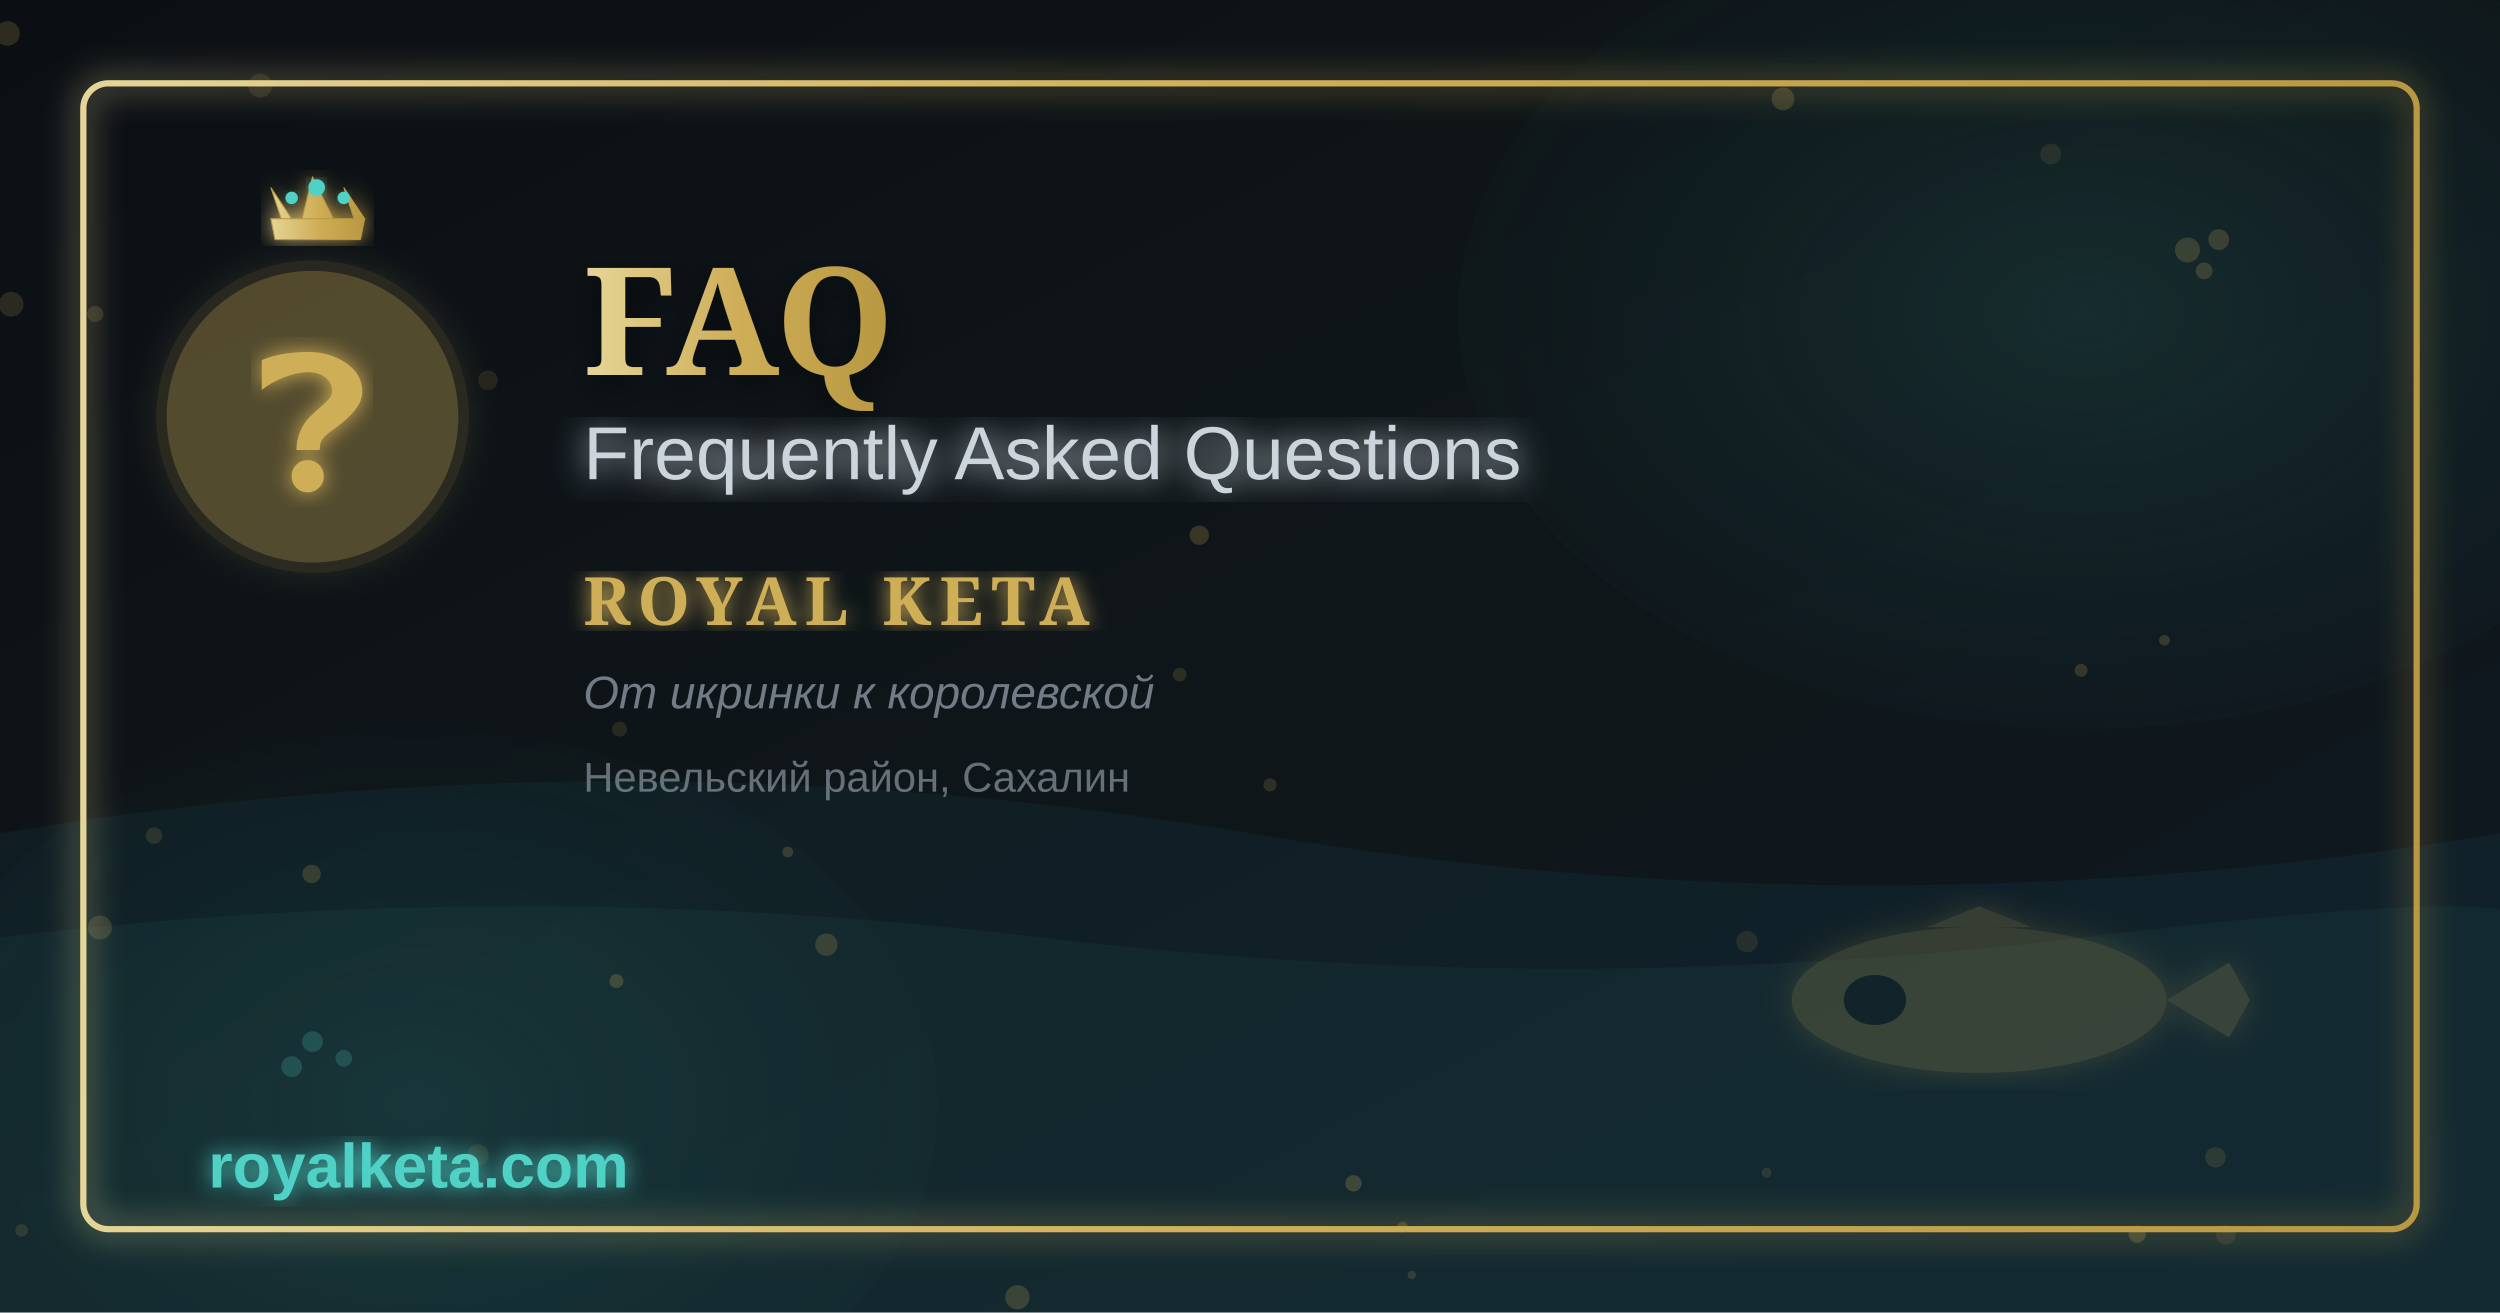
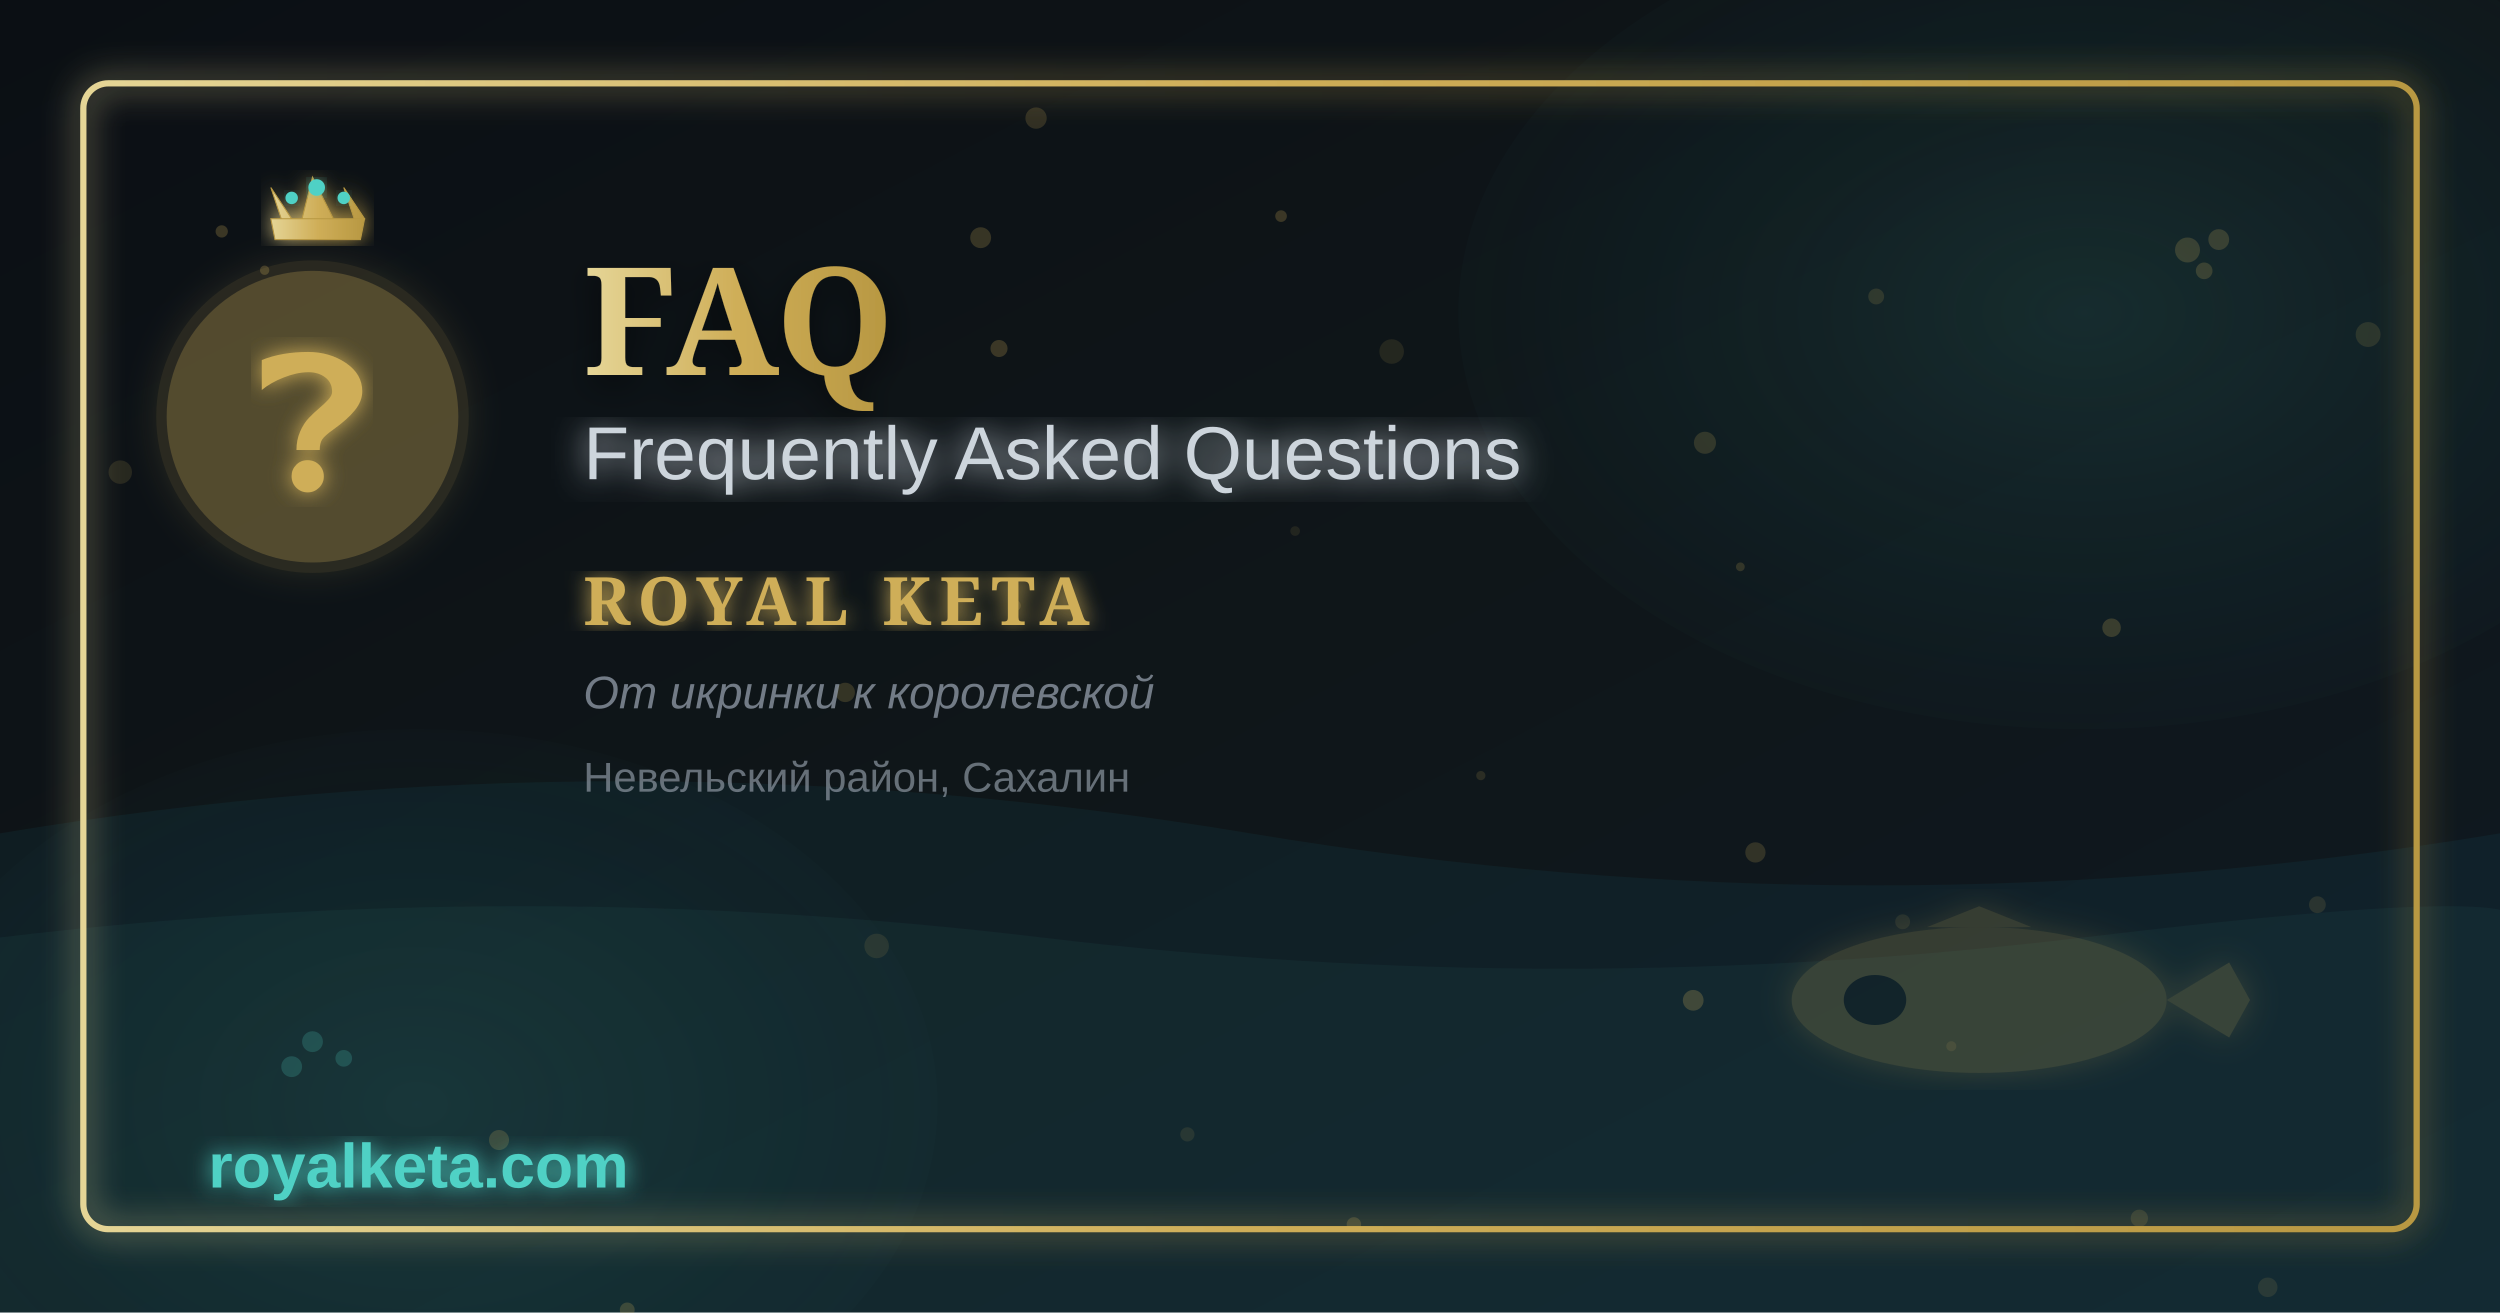
<svg xmlns="http://www.w3.org/2000/svg" width="1200" height="630">
  <defs>
    <linearGradient id="bgGradient" x1="0%" y1="0%" x2="100%" y2="100%">
      <stop offset="0%" style="stop-color:#0B0F14;stop-opacity:1" />
      <stop offset="50%" style="stop-color:#0F1619;stop-opacity:1" />
      <stop offset="100%" style="stop-color:#0F1922;stop-opacity:1" />
    </linearGradient>
    <linearGradient id="goldGradient" x1="0%" y1="0%" x2="100%" y2="0%">
      <stop offset="0%" style="stop-color:#E5D596;stop-opacity:1" />
      <stop offset="50%" style="stop-color:#CFAE58;stop-opacity:1" />
      <stop offset="100%" style="stop-color:#B89842;stop-opacity:1" />
    </linearGradient>
    <radialGradient id="oceanGradient" cx="50%" cy="50%" r="50%">
      <stop offset="0%" style="stop-color:#4FD1C5;stop-opacity:0.3" />
      <stop offset="100%" style="stop-color:#1E90A0;stop-opacity:0.05" />
    </radialGradient>
    <filter id="glow">
      <feGaussianBlur stdDeviation="5" result="coloredBlur" />
      <feMerge>
        <feMergeNode in="coloredBlur" />
        <feMergeNode in="SourceGraphic" />
      </feMerge>
    </filter>
    <filter id="softGlow">
      <feGaussianBlur stdDeviation="8" result="coloredBlur" />
      <feMerge>
        <feMergeNode in="coloredBlur" />
        <feMergeNode in="SourceGraphic" />
      </feMerge>
    </filter>
    <filter id="shadow">
      <feDropShadow dx="0" dy="4" stdDeviation="8" flood-color="#000000" flood-opacity="0.5" />
    </filter>
  </defs>
  <rect width="1200" height="630" fill="url(#bgGradient)" />
  <ellipse cx="1000" cy="150" rx="300" ry="200" fill="url(#oceanGradient)" opacity="0.4" />
  <ellipse cx="200" cy="530" rx="250" ry="180" fill="url(#oceanGradient)" opacity="0.3" />
  <path d="M 0 400 Q 300 350 600 400 T 1200 400 L 1200 630 L 0 630 Z" fill="#1E90A0" opacity="0.08" />
  <path d="M 0 450 Q 250 420 500 450 T 1000 450 T 1200 450 L 1200 630 L 0 630 Z" fill="#4FD1C5" opacity="0.05" />
-   <circle cx="295.884" cy="470.918" r="3.341" fill="#CFAE58" opacity="0.235" />
-   <circle cx="234.232" cy="182.504" r="4.714" fill="#CFAE58" opacity="0.114" />
-   <circle cx="378.119" cy="408.97" r="2.589" fill="#CFAE58" opacity="0.208" />
-   <circle cx="1063.413" cy="555.511" r="4.896" fill="#CFAE58" opacity="0.14" />
-   <circle cx="488.376" cy="622.671" r="5.843" fill="#CFAE58" opacity="0.21" />
-   <circle cx="847.911" cy="562.924" r="2.381" fill="#CFAE58" opacity="0.136" />
-   <circle cx="677.647" cy="612.001" r="2.024" fill="#CFAE58" opacity="0.175" />
-   <circle cx="855.85" cy="47.426" r="5.477" fill="#CFAE58" opacity="0.21" />
-   <circle cx="229.338" cy="554.379" r="5.204" fill="#CFAE58" opacity="0.115" />
-   <circle cx="1038.93" cy="307.332" r="2.587" fill="#CFAE58" opacity="0.201" />
-   <circle cx="575.66" cy="256.902" r="4.629" fill="#CFAE58" opacity="0.22" />
-   <circle cx="998.905" cy="321.722" r="3.122" fill="#CFAE58" opacity="0.188" />
-   <circle cx="73.951" cy="401.116" r="3.973" fill="#CFAE58" opacity="0.145" />
-   <circle cx="3.584" cy="16.065" r="5.924" fill="#CFAE58" opacity="0.177" />
-   <circle cx="1068.42" cy="592.607" r="4.724" fill="#CFAE58" opacity="0.102" />
-   <circle cx="149.576" cy="419.529" r="4.418" fill="#CFAE58" opacity="0.196" />
-   <circle cx="566.25" cy="323.796" r="3.292" fill="#CFAE58" opacity="0.159" />
-   <circle cx="396.675" cy="453.433" r="5.371" fill="#CFAE58" opacity="0.196" />
-   <circle cx="45.694" cy="150.756" r="3.887" fill="#CFAE58" opacity="0.171" />
-   <circle cx="47.953" cy="445.24" r="5.76" fill="#CFAE58" opacity="0.18" />
-   <circle cx="10.354" cy="590.619" r="3.005" fill="#CFAE58" opacity="0.145" />
-   <circle cx="649.685" cy="567.991" r="3.938" fill="#CFAE58" opacity="0.231" />
-   <circle cx="673.197" cy="589.046" r="2.598" fill="#CFAE58" opacity="0.224" />
-   <circle cx="5.373" cy="146.04" r="5.948" fill="#CFAE58" opacity="0.161" />
-   <circle cx="124.925" cy="41.104" r="5.755" fill="#CFAE58" opacity="0.124" />
-   <circle cx="297.373" cy="349.987" r="3.606" fill="#CFAE58" opacity="0.135" />
-   <circle cx="984.353" cy="73.938" r="4.999" fill="#CFAE58" opacity="0.112" />
-   <circle cx="609.618" cy="376.728" r="3.167" fill="#CFAE58" opacity="0.171" />
-   <circle cx="838.601" cy="451.975" r="5.163" fill="#CFAE58" opacity="0.112" />
-   <circle cx="1025.864" cy="592.406" r="4.15" fill="#CFAE58" opacity="0.224" />
+   <circle cx="1112.349" cy="434.253" r="4.039" fill="#CFAE58" opacity="0.135" />
+   <circle cx="1136.691" cy="160.568" r="5.977" fill="#CFAE58" opacity="0.142" />
+   <circle cx="710.797" cy="372.285" r="2.21" fill="#CFAE58" opacity="0.146" />
+   <circle cx="479.521" cy="167.278" r="4.095" fill="#CFAE58" opacity="0.231" />
+   <circle cx="405.708" cy="332.357" r="4.657" fill="#CFAE58" opacity="0.201" />
+   <circle cx="621.664" cy="254.904" r="2.309" fill="#CFAE58" opacity="0.104" />
+   <circle cx="913.271" cy="442.452" r="3.574" fill="#CFAE58" opacity="0.106" />
+   <circle cx="420.792" cy="454.056" r="5.889" fill="#CFAE58" opacity="0.119" />
+   <circle cx="569.948" cy="544.505" r="3.419" fill="#CFAE58" opacity="0.112" />
+   <circle cx="900.569" cy="142.314" r="3.812" fill="#CFAE58" opacity="0.15" />
+   <circle cx="936.628" cy="502.185" r="2.401" fill="#CFAE58" opacity="0.111" />
+   <circle cx="326.775" cy="295.638" r="2.888" fill="#CFAE58" opacity="0.107" />
+   <circle cx="239.526" cy="547.21" r="4.814" fill="#CFAE58" opacity="0.205" />
+   <circle cx="1088.515" cy="617.907" r="4.678" fill="#CFAE58" opacity="0.122" />
+   <circle cx="818.385" cy="212.531" r="5.308" fill="#CFAE58" opacity="0.176" />
+   <circle cx="812.741" cy="480.149" r="4.977" fill="#CFAE58" opacity="0.242" />
+   <circle cx="301.083" cy="628.777" r="3.576" fill="#CFAE58" opacity="0.215" />
+   <circle cx="614.909" cy="103.736" r="2.797" fill="#CFAE58" opacity="0.231" />
+   <circle cx="127.029" cy="129.718" r="2.233" fill="#CFAE58" opacity="0.249" />
+   <circle cx="835.367" cy="272.075" r="2.1" fill="#CFAE58" opacity="0.184" />
+   <circle cx="497.307" cy="56.68" r="5.123" fill="#CFAE58" opacity="0.185" />
+   <circle cx="649.864" cy="587.721" r="3.466" fill="#CFAE58" opacity="0.208" />
+   <circle cx="487.249" cy="290.691" r="2.708" fill="#CFAE58" opacity="0.225" />
+   <circle cx="842.6" cy="409.163" r="4.861" fill="#CFAE58" opacity="0.184" />
+   <circle cx="1026.89" cy="584.769" r="4.158" fill="#CFAE58" opacity="0.149" />
+   <circle cx="667.998" cy="168.73" r="5.904" fill="#CFAE58" opacity="0.115" />
+   <circle cx="57.735" cy="226.63" r="5.634" fill="#CFAE58" opacity="0.137" />
+   <circle cx="470.717" cy="114.091" r="5.008" fill="#CFAE58" opacity="0.221" />
+   <circle cx="106.428" cy="111.084" r="2.949" fill="#CFAE58" opacity="0.24" />
+   <circle cx="1013.554" cy="301.309" r="4.447" fill="#CFAE58" opacity="0.222" />
  <rect x="40" y="40" width="1120" height="550" fill="none" stroke="url(#goldGradient)" stroke-width="3" rx="12" filter="url(#softGlow)" />
  <circle cx="150" cy="200" r="75" fill="#CFAE58" opacity="0.15" filter="url(#softGlow)" />
  <circle cx="150" cy="200" r="70" fill="#CFAE58" opacity="0.25" />
  <text x="150" y="235" font-size="90" text-anchor="middle" fill="#CFAE58" filter="url(#glow)">❓</text>
  <g transform="translate(100, 70)">
    <path d="M 30 20 L 40 35 L 35 35 Z M 50 15 L 60 35 L 45 35 Z M 65 20 L 75 35 L 70 35 Z M 30 35 L 75 35 L 73 45 L 32 45 Z" fill="url(#goldGradient)" filter="url(#glow)" stroke="#B89842" stroke-width="0.5" />
    <circle cx="40" cy="25" r="3" fill="#4FD1C5" filter="url(#glow)" />
    <circle cx="52" cy="20" r="4" fill="#4FD1C5" filter="url(#glow)" />
    <circle cx="65" cy="25" r="3" fill="#4FD1C5" filter="url(#glow)" />
  </g>
  <text x="280" y="180" font-family="Georgia, serif" font-size="72" font-weight="bold" fill="url(#goldGradient)" filter="url(#shadow)">FAQ</text>
  <text x="280" y="230" font-family="Arial, sans-serif" font-size="36" fill="#D6DEE6" opacity="0.95" filter="url(#softGlow)">Frequently Asked Questions</text>
  <text x="280" y="300" font-family="Georgia, serif" font-size="32" font-weight="bold" fill="#CFAE58" letter-spacing="4" filter="url(#glow)">ROYAL KETA</text>
  <text x="280" y="340" font-family="Arial, sans-serif" font-size="22" font-style="italic" fill="#8B95A1" opacity="0.8">От икринки к королевской</text>
  <text x="280" y="380" font-family="Arial, sans-serif" font-size="20" fill="#8B95A1" opacity="0.7">Невельский район, Сахалин</text>
  <text x="100" y="570" font-family="Arial, sans-serif" font-size="30" font-weight="bold" fill="#4FD1C5" filter="url(#glow)">royalketa.com</text>
  <g transform="translate(950, 480)" opacity="0.2" filter="url(#softGlow)">
    <ellipse cx="0" cy="0" rx="90" ry="35" fill="#CFAE58" />
    <path d="M 90 0 L 120 -18 L 130 0 L 120 18 Z" fill="#CFAE58" />
    <path d="M -25 -35 L 0 -45 L 25 -35 Z" fill="#CFAE58" />
    <ellipse cx="-50" cy="0" rx="15" ry="12" fill="#0B0F14" />
  </g>
  <g opacity="0.2">
    <circle cx="1050" cy="120" r="6" fill="#CFAE58" />
    <circle cx="1065" cy="115" r="5" fill="#CFAE58" />
    <circle cx="1058" cy="130" r="4" fill="#CFAE58" />
    <circle cx="150" cy="500" r="5" fill="#4FD1C5" />
    <circle cx="165" cy="508" r="4" fill="#4FD1C5" />
    <circle cx="140" cy="512" r="5" fill="#4FD1C5" />
  </g>
</svg>
